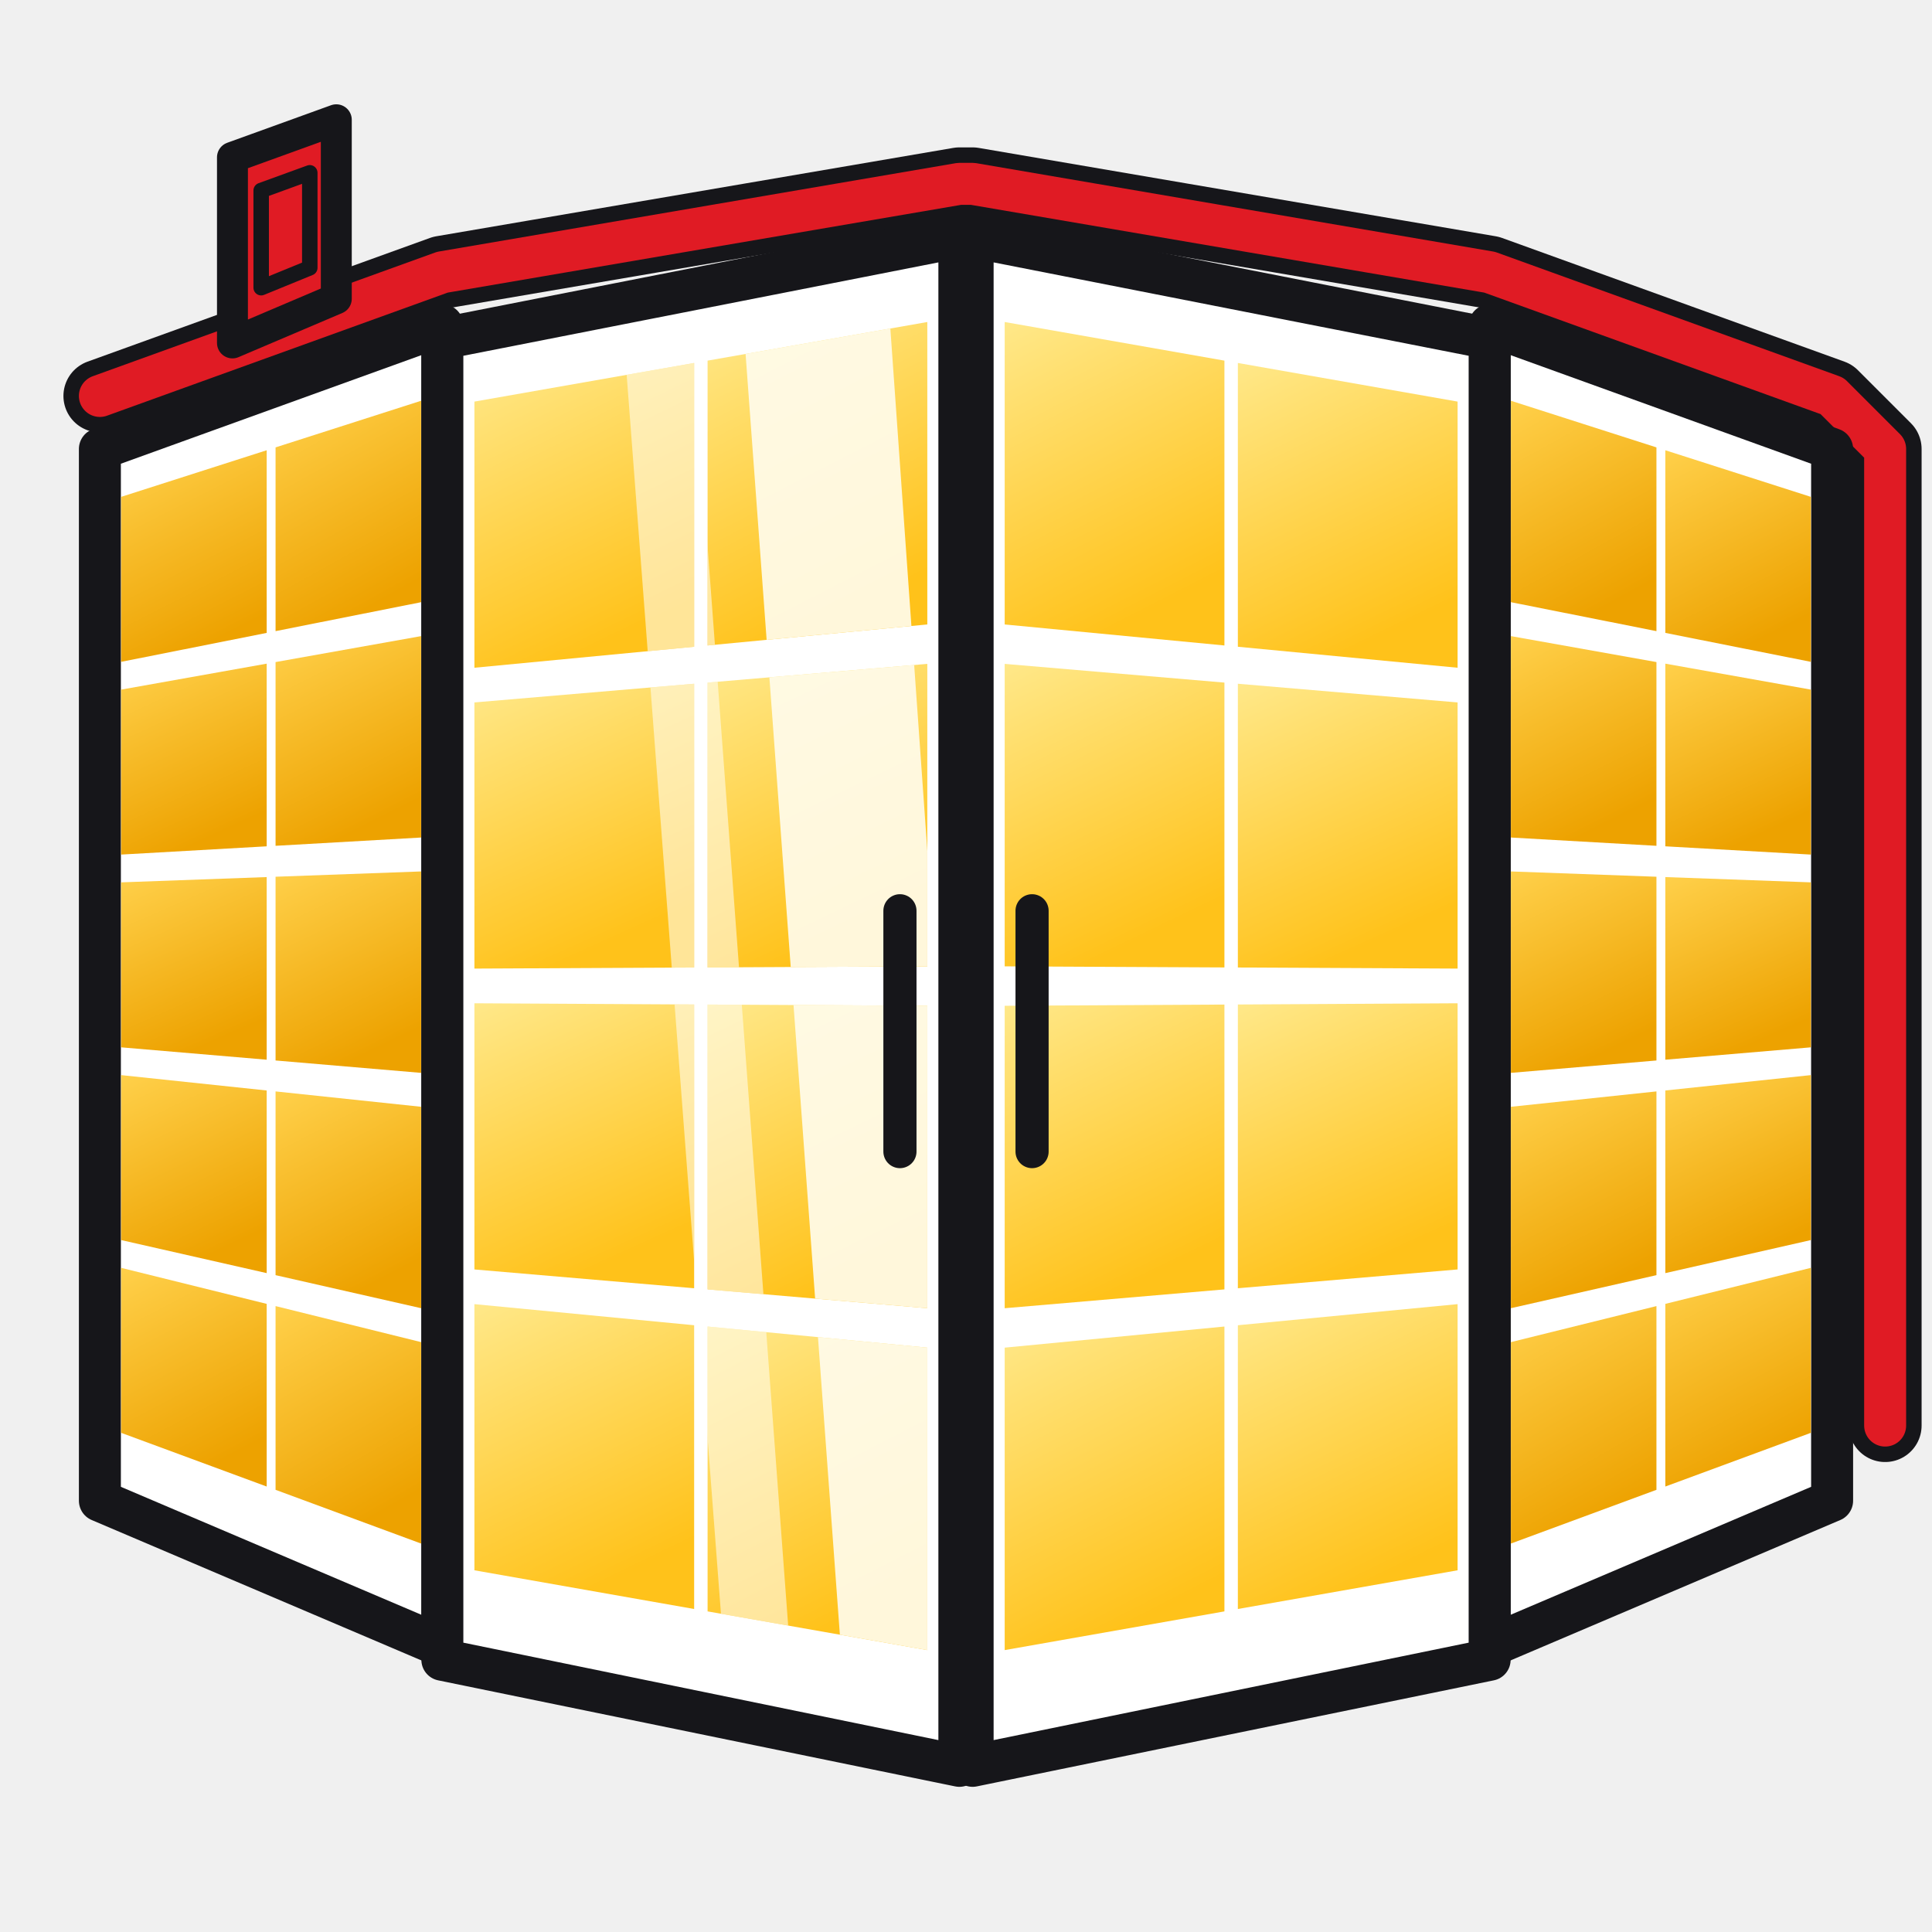
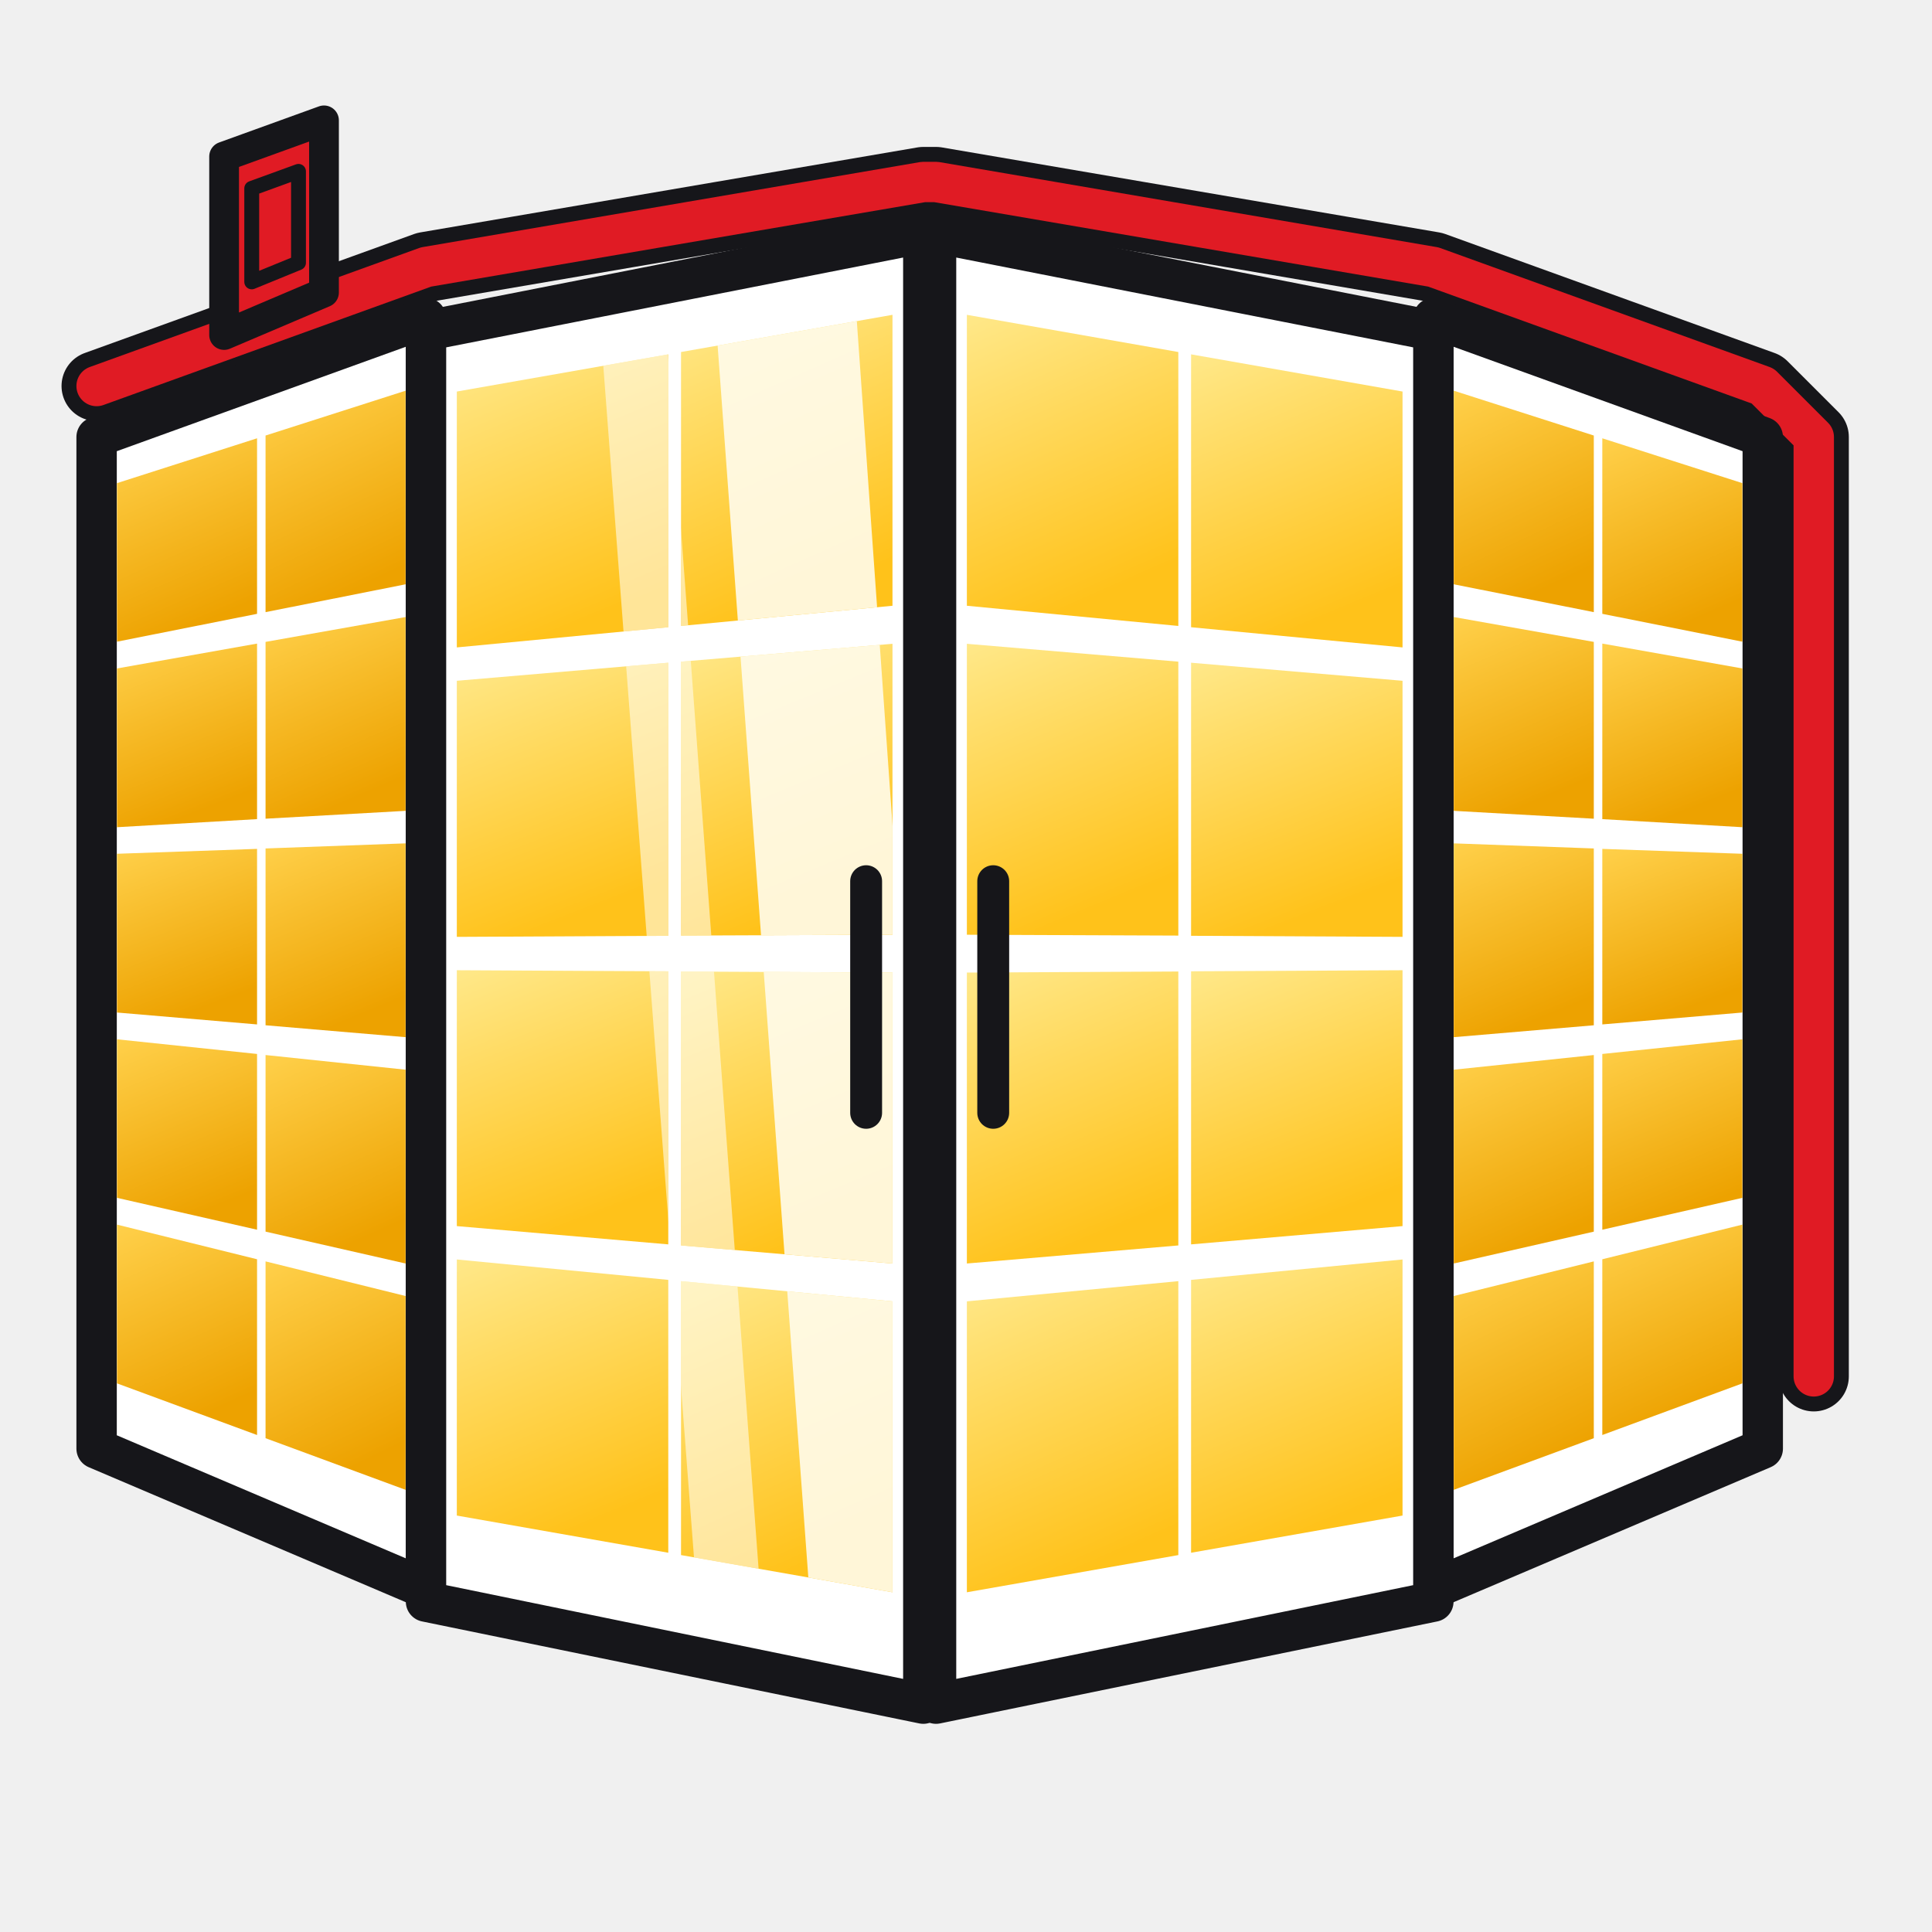
<svg xmlns="http://www.w3.org/2000/svg" viewBox="0 0 1000 1000" width="1000" height="1000">
  <defs>
-     <linearGradient id="gFront" x1="0" y1="0" x2="0.35" y2="1">
+     <linearGradient id="gFront" x1="0" y1="0" x2="0.3" y2="1">
      <stop offset="0" stop-color="#FFE889" />
      <stop offset="1" stop-color="#FFC21A" />
    </linearGradient>
-     <linearGradient id="gSide" x1="0" y1="0" x2="0.35" y2="1">
+     <linearGradient id="gSide" x1="0" y1="0" x2="0.3" y2="1">
      <stop offset="0" stop-color="#FFD04A" />
      <stop offset="1" stop-color="#EDA200" />
    </linearGradient>
    <linearGradient id="bgDark" x1="0" y1="0" x2="1" y2="1">
      <stop offset="0" stop-color="#C4171F" />
      <stop offset="1" stop-color="#6B0A0E" />
    </linearGradient>
    <clipPath id="clipPuerta">
-       <polygon points="482.49,206.53 383.04,224.01 383.04,352.93 482.49,343.42" fill="#000" />
-       <polygon points="482.49,361.26 383.04,369.73 383.04,498.65 482.49,498.16" fill="#000" />
-       <polygon points="482.49,516.00 383.04,515.45 383.04,644.37 482.49,652.89" fill="#000" />
-       <polygon points="482.49,670.73 383.04,661.17 383.04,790.10 482.49,807.62" fill="#000" />
-       <polygon points="376.96,225.07 277.51,242.55 277.51,363.01 376.96,353.51" fill="#000" />
-       <polygon points="376.96,370.25 277.51,378.71 277.51,499.17 376.96,498.68" fill="#000" />
-       <polygon points="376.96,515.42 277.51,514.87 277.51,635.34 376.96,643.85" fill="#000" />
-       <polygon points="376.96,660.59 277.51,651.04 277.51,771.50 376.96,789.02" fill="#000" />
+       <polygon points="482.5,206.5 383,224 383,352.9 482.5,343.4" fill="#000" />
+       <polygon points="482.5,361.3 383,369.7 383,498.6 482.5,498.2" fill="#000" />
+       <polygon points="482.5,516 383,515.5 383,644.4 482.5,652.9" fill="#000" />
+       <polygon points="482.5,670.7 383,661.2 383,790.1 482.5,807.6" fill="#000" />
+       <polygon points="377,225.1 277.5,242.6 277.5,363 377,353.5" fill="#000" />
+       <polygon points="377,370.2 277.5,378.7 277.5,499.2 377,498.7" fill="#000" />
+       <polygon points="377,515.4 277.5,514.9 277.5,635.3 377,643.9" fill="#000" />
+       <polygon points="377,660.6 277.5,651 277.5,771.5 377,789" fill="#000" />
    </clipPath>
  </defs>
-   <g transform="translate(5.957,70.000) scale(1.14362) translate(-68.00,-122.00)">
-     <path d="M 108.0,240.0 L 263.0,184.0 L 497.0,144.0 L 503.0,144.0 L 737.0,184.0 L 892.0,240.0 L 916.0,264.0 L 916.0,706.0" fill="none" stroke="#16161A" stroke-width="33" stroke-linejoin="round" stroke-linecap="round" />
-     <path d="M 108.0,240.0 L 263.0,184.0 L 497.0,144.0 L 503.0,144.0 L 737.0,184.0 L 892.0,240.0 L 916.0,264.0 L 916.0,706.0" fill="none" stroke="#E01B24" stroke-width="19" stroke-linejoin="round" stroke-linecap="round" />
-     <polygon points="168.00,132.00 215.00,115.00 215.00,196.00 168.00,216.00" fill="#E01B24" stroke="#16161A" stroke-width="14" stroke-linejoin="round" />
-     <polygon points="181.00,147.00 203.00,139.00 203.00,182.00 181.00,191.00" fill="none" stroke="#16161A" stroke-width="7" stroke-linejoin="round" />
-     <polygon points="263.00,208.00 108.00,264.00 108.00,740.00 263.00,806.00" fill="#FFFFFF" stroke="#16161A" stroke-width="19" stroke-linejoin="round" />
+   <g transform="translate(6,70) scale(1.1) translate(-68,-122)">
+     <path d="M 108,240 L 263,184 L 497,144 L 503,144 L 737,184 L 892,240 L 916,264 L 916,706" fill="none" stroke="#16161A" stroke-width="33" stroke-linejoin="round" stroke-linecap="round" />
+     <path d="M 108,240 L 263,184 L 497,144 L 503,144 L 737,184 L 892,240 L 916,264 L 916,706" fill="none" stroke="#E01B24" stroke-width="19" stroke-linejoin="round" stroke-linecap="round" />
+     <polygon points="168,132 215,115 215,196 168,216" fill="#E01B24" stroke="#16161A" stroke-width="14" stroke-linejoin="round" />
+     <polygon points="181,147 203,139 203,182 181,191" fill="none" stroke="#16161A" stroke-width="7" stroke-linejoin="round" />
+     <polygon points="263,208 108,264 108,740 263,806" fill="#FFFFFF" stroke="#16161A" stroke-width="19" stroke-linejoin="round" />
    <g>
-       <polygon points="253.39,242.17 187.51,263.28 187.51,346.44 253.39,333.34" fill="url(#gSide)" />
-       <polygon points="253.39,348.69 187.51,360.44 187.51,443.60 253.39,439.85" fill="url(#gSide)" />
-       <polygon points="253.39,455.20 187.51,457.60 187.51,540.76 253.39,546.37" fill="url(#gSide)" />
-       <polygon points="253.39,561.72 187.51,554.76 187.51,637.92 253.39,652.88" fill="url(#gSide)" />
-       <polygon points="253.39,668.23 187.51,651.92 187.51,735.08 253.39,759.40" fill="url(#gSide)" />
-       <polygon points="183.49,264.57 117.61,285.67 117.61,360.34 183.49,347.24" fill="url(#gSide)" />
-       <polygon points="183.49,361.16 117.61,372.91 117.61,447.57 183.49,443.83" fill="url(#gSide)" />
-       <polygon points="183.49,457.75 117.61,460.14 117.61,534.81 183.49,540.41" fill="url(#gSide)" />
-       <polygon points="183.49,554.34 117.61,547.38 117.61,622.04 183.49,637.00" fill="url(#gSide)" />
-       <polygon points="183.49,650.92 117.61,634.61 117.61,709.28 183.49,733.59" fill="url(#gSide)" />
+       <polygon points="253.4,242.2 187.5,263.3 187.5,346.4 253.4,333.3" fill="url(#gSide)" />
+       <polygon points="253.4,348.7 187.5,360.4 187.5,443.6 253.4,439.9" fill="url(#gSide)" />
+       <polygon points="253.4,455.2 187.5,457.6 187.5,540.8 253.4,546.4" fill="url(#gSide)" />
+       <polygon points="253.4,561.7 187.5,554.8 187.5,637.9 253.4,652.9" fill="url(#gSide)" />
+       <polygon points="253.4,668.2 187.5,651.9 187.5,735.1 253.4,759.4" fill="url(#gSide)" />
+       <polygon points="183.5,264.6 117.6,285.7 117.6,360.3 183.5,347.2" fill="url(#gSide)" />
+       <polygon points="183.5,361.2 117.6,372.9 117.6,447.6 183.5,443.8" fill="url(#gSide)" />
+       <polygon points="183.5,457.8 117.6,460.1 117.6,534.8 183.5,540.4" fill="url(#gSide)" />
+       <polygon points="183.5,554.3 117.6,547.4 117.6,622 183.5,637" fill="url(#gSide)" />
+       <polygon points="183.5,650.9 117.6,634.6 117.6,709.3 183.5,733.6" fill="url(#gSide)" />
    </g>
-     <polygon points="737.00,208.00 892.00,264.00 892.00,740.00 737.00,806.00" fill="#FFFFFF" stroke="#16161A" stroke-width="19" stroke-linejoin="round" />
+     <polygon points="737,208 892,264 892,740 737,806" fill="#FFFFFF" stroke="#16161A" stroke-width="19" stroke-linejoin="round" />
    <g>
-       <polygon points="746.61,242.17 812.49,263.28 812.49,346.44 746.61,333.34" fill="url(#gSide)" />
-       <polygon points="746.61,348.69 812.49,360.44 812.49,443.60 746.61,439.85" fill="url(#gSide)" />
-       <polygon points="746.61,455.20 812.49,457.60 812.49,540.76 746.61,546.37" fill="url(#gSide)" />
-       <polygon points="746.61,561.72 812.49,554.76 812.49,637.92 746.61,652.88" fill="url(#gSide)" />
-       <polygon points="746.61,668.23 812.49,651.92 812.49,735.08 746.61,759.40" fill="url(#gSide)" />
-       <polygon points="816.51,264.57 882.39,285.67 882.39,360.34 816.51,347.24" fill="url(#gSide)" />
-       <polygon points="816.51,361.16 882.39,372.91 882.39,447.57 816.51,443.83" fill="url(#gSide)" />
-       <polygon points="816.51,457.75 882.39,460.14 882.39,534.81 816.51,540.41" fill="url(#gSide)" />
-       <polygon points="816.51,554.34 882.39,547.38 882.39,622.04 816.51,637.00" fill="url(#gSide)" />
-       <polygon points="816.51,650.92 882.39,634.61 882.39,709.28 816.51,733.59" fill="url(#gSide)" />
+       <polygon points="746.6,242.2 812.5,263.3 812.5,346.4 746.6,333.3" fill="url(#gSide)" />
+       <polygon points="746.6,348.7 812.5,360.4 812.5,443.6 746.6,439.9" fill="url(#gSide)" />
+       <polygon points="746.6,455.2 812.5,457.6 812.5,540.8 746.6,546.4" fill="url(#gSide)" />
+       <polygon points="746.6,561.7 812.5,554.8 812.5,637.9 746.6,652.9" fill="url(#gSide)" />
+       <polygon points="746.6,668.2 812.5,651.9 812.5,735.1 746.6,759.4" fill="url(#gSide)" />
+       <polygon points="816.5,264.6 882.4,285.7 882.4,360.3 816.5,347.2" fill="url(#gSide)" />
+       <polygon points="816.5,361.2 882.4,372.9 882.4,447.6 816.5,443.8" fill="url(#gSide)" />
+       <polygon points="816.5,457.8 882.4,460.1 882.4,534.8 816.5,540.4" fill="url(#gSide)" />
+       <polygon points="816.5,554.3 882.4,547.4 882.4,622 816.5,637" fill="url(#gSide)" />
+       <polygon points="816.5,650.9 882.4,634.6 882.4,709.3 816.5,733.6" fill="url(#gSide)" />
    </g>
-     <polygon points="497.00,168.00 263.00,214.00 263.00,812.00 497.00,860.00" fill="#FFFFFF" stroke="#16161A" stroke-width="19" stroke-linejoin="round" />
+     <polygon points="497,168 263,214 263,812 497,860" fill="#FFFFFF" stroke="#16161A" stroke-width="19" stroke-linejoin="round" />
    <g>
-       <polygon points="482.49,206.53 383.04,224.01 383.04,352.93 482.49,343.42" fill="url(#gFront)" />
-       <polygon points="482.49,361.26 383.04,369.73 383.04,498.65 482.49,498.16" fill="url(#gFront)" />
-       <polygon points="482.49,516.00 383.04,515.45 383.04,644.37 482.49,652.89" fill="url(#gFront)" />
-       <polygon points="482.49,670.73 383.04,661.17 383.04,790.10 482.49,807.62" fill="url(#gFront)" />
-       <polygon points="376.96,225.07 277.51,242.55 277.51,363.01 376.96,353.51" fill="url(#gFront)" />
-       <polygon points="376.96,370.25 277.51,378.71 277.51,499.17 376.96,498.68" fill="url(#gFront)" />
-       <polygon points="376.96,515.42 277.51,514.87 277.51,635.34 376.96,643.85" fill="url(#gFront)" />
-       <polygon points="376.96,660.59 277.51,651.04 277.51,771.50 376.96,789.02" fill="url(#gFront)" />
+       <polygon points="482.5,206.5 383,224 383,352.9 482.5,343.4" fill="url(#gFront)" />
+       <polygon points="482.5,361.3 383,369.7 383,498.6 482.5,498.2" fill="url(#gFront)" />
+       <polygon points="482.5,516 383,515.5 383,644.4 482.5,652.9" fill="url(#gFront)" />
+       <polygon points="482.5,670.7 383,661.2 383,790.1 482.5,807.6" fill="url(#gFront)" />
+       <polygon points="377,225.1 277.5,242.6 277.5,363 377,353.5" fill="url(#gFront)" />
+       <polygon points="377,370.2 277.5,378.7 277.5,499.2 377,498.7" fill="url(#gFront)" />
+       <polygon points="377,515.4 277.5,514.9 277.5,635.3 377,643.9" fill="url(#gFront)" />
+       <polygon points="377,660.6 277.5,651 277.5,771.5 377,789" fill="url(#gFront)" />
    </g>
-     <polygon points="503.00,168.00 737.00,214.00 737.00,812.00 503.00,860.00" fill="#FFFFFF" stroke="#16161A" stroke-width="19" stroke-linejoin="round" />
+     <polygon points="503,168 737,214 737,812 503,860" fill="#FFFFFF" stroke="#16161A" stroke-width="19" stroke-linejoin="round" />
    <g>
-       <polygon points="517.51,206.53 616.96,224.01 616.96,352.93 517.51,343.42" fill="url(#gFront)" />
-       <polygon points="517.51,361.26 616.96,369.73 616.96,498.65 517.51,498.16" fill="url(#gFront)" />
-       <polygon points="517.51,516.00 616.96,515.45 616.96,644.37 517.51,652.89" fill="url(#gFront)" />
-       <polygon points="517.51,670.73 616.96,661.17 616.96,790.10 517.51,807.62" fill="url(#gFront)" />
-       <polygon points="623.04,225.07 722.49,242.55 722.49,363.01 623.04,353.51" fill="url(#gFront)" />
-       <polygon points="623.04,370.25 722.49,378.71 722.49,499.17 623.04,498.68" fill="url(#gFront)" />
-       <polygon points="623.04,515.42 722.49,514.87 722.49,635.34 623.04,643.85" fill="url(#gFront)" />
-       <polygon points="623.04,660.59 722.49,651.04 722.49,771.50 623.04,789.02" fill="url(#gFront)" />
+       <polygon points="517.5,206.5 617,224 617,352.9 517.5,343.4" fill="url(#gFront)" />
+       <polygon points="517.5,361.3 617,369.7 617,498.6 517.5,498.2" fill="url(#gFront)" />
+       <polygon points="517.5,516 617,515.5 617,644.4 517.5,652.9" fill="url(#gFront)" />
+       <polygon points="517.5,670.7 617,661.2 617,790.1 517.5,807.6" fill="url(#gFront)" />
+       <polygon points="623,225.1 722.5,242.6 722.5,363 623,353.5" fill="url(#gFront)" />
+       <polygon points="623,370.2 722.5,378.7 722.5,499.2 623,498.7" fill="url(#gFront)" />
+       <polygon points="623,515.4 722.5,514.9 722.5,635.3 623,643.9" fill="url(#gFront)" />
+       <polygon points="623,660.6 722.5,651 722.5,771.5 623,789" fill="url(#gFront)" />
    </g>
    <g clip-path="url(#clipPuerta)">
-       <polygon points="464.24,188.02 398.72,200.37 445.52,836.01 511.04,848.93" fill="#FFFCEC" opacity="0.92" />
-       <polygon points="375.32,204.78 344.90,210.52 391.70,825.41 422.12,831.40" fill="#FFFCEC" opacity="0.60" />
+       <polygon points="464.2,188 398.7,200.4 445.5,836 511,848.9" fill="#FFFCEC" opacity="0.9" />
+       <polygon points="375.3,204.8 344.9,210.5 391.7,825.4 422.1,831.4" fill="#FFFCEC" opacity="0.6" />
    </g>
-     <line x1="470.1" y1="473.0" x2="470.1" y2="582.0" stroke="#16161A" stroke-width="15" stroke-linecap="round" />
-     <line x1="529.9" y1="473.0" x2="529.9" y2="582.0" stroke="#16161A" stroke-width="15" stroke-linecap="round" />
+     <line x1="470.1" y1="473" x2="470.1" y2="582" stroke="#16161A" stroke-width="15" stroke-linecap="round" />
+     <line x1="529.9" y1="473" x2="529.9" y2="582" stroke="#16161A" stroke-width="15" stroke-linecap="round" />
  </g>
</svg>
